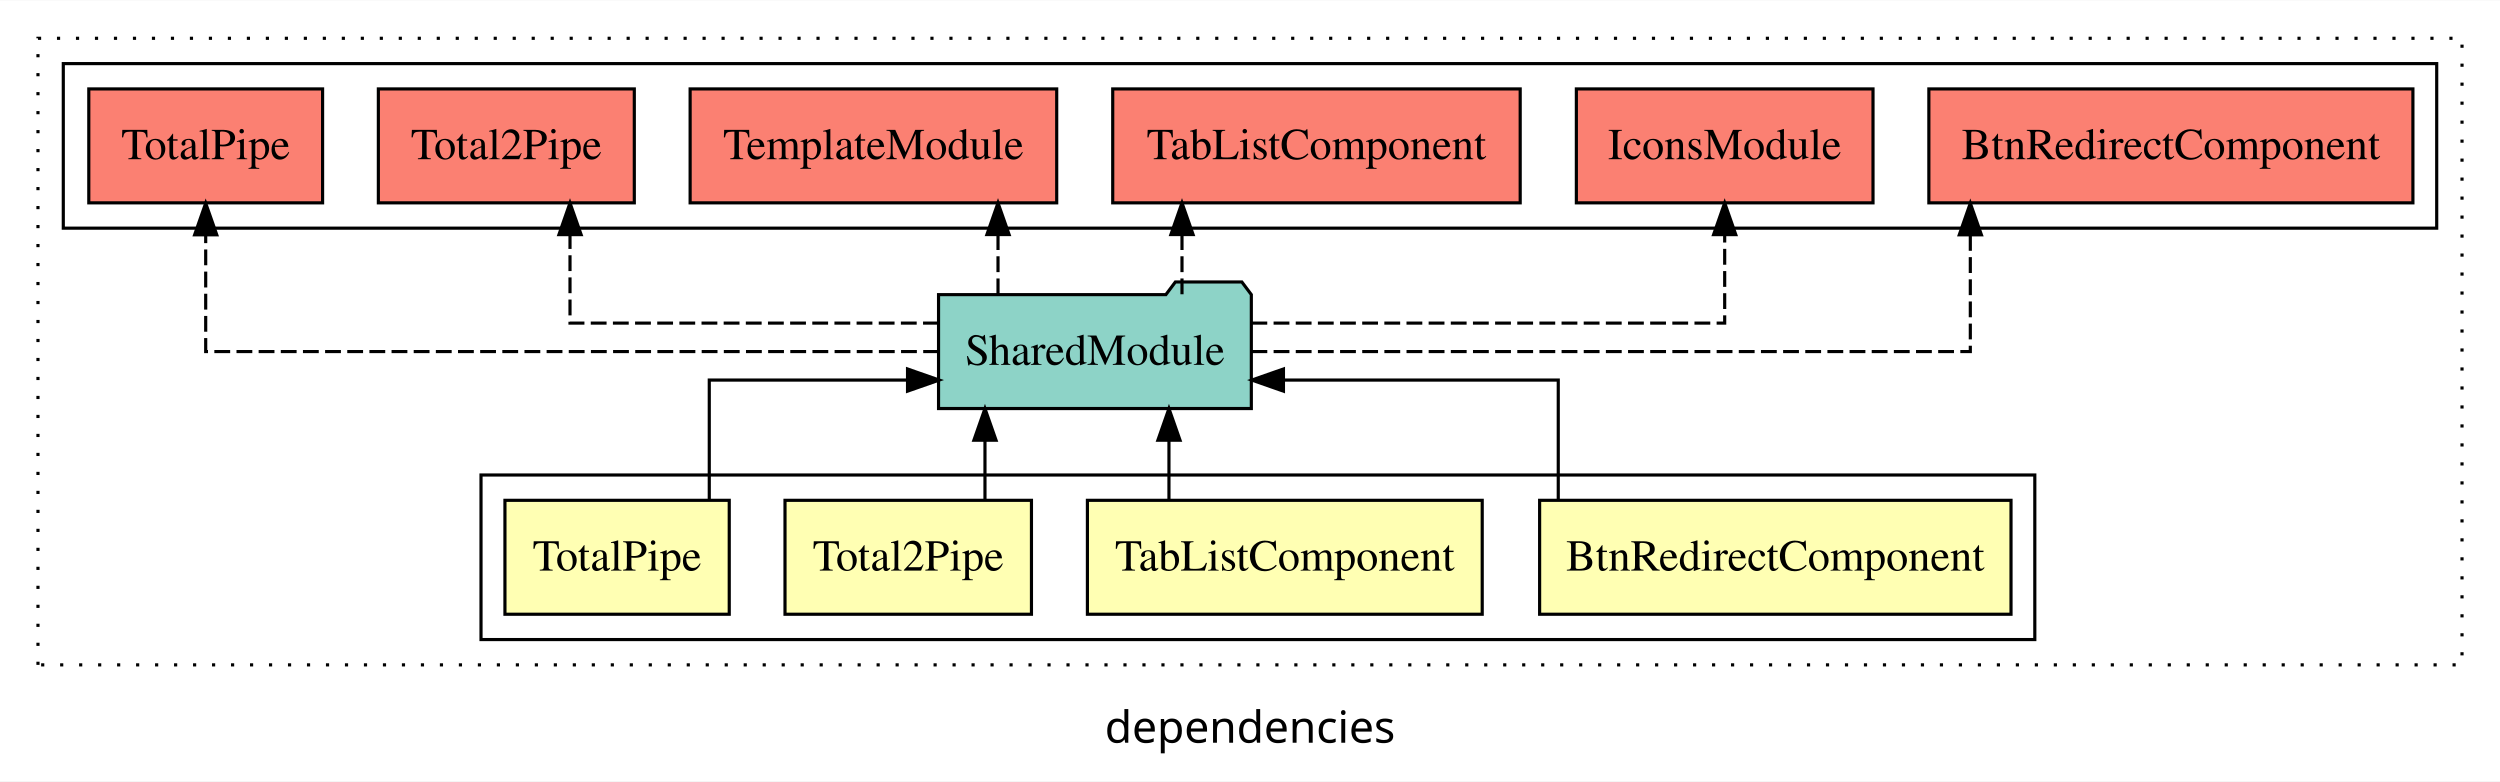
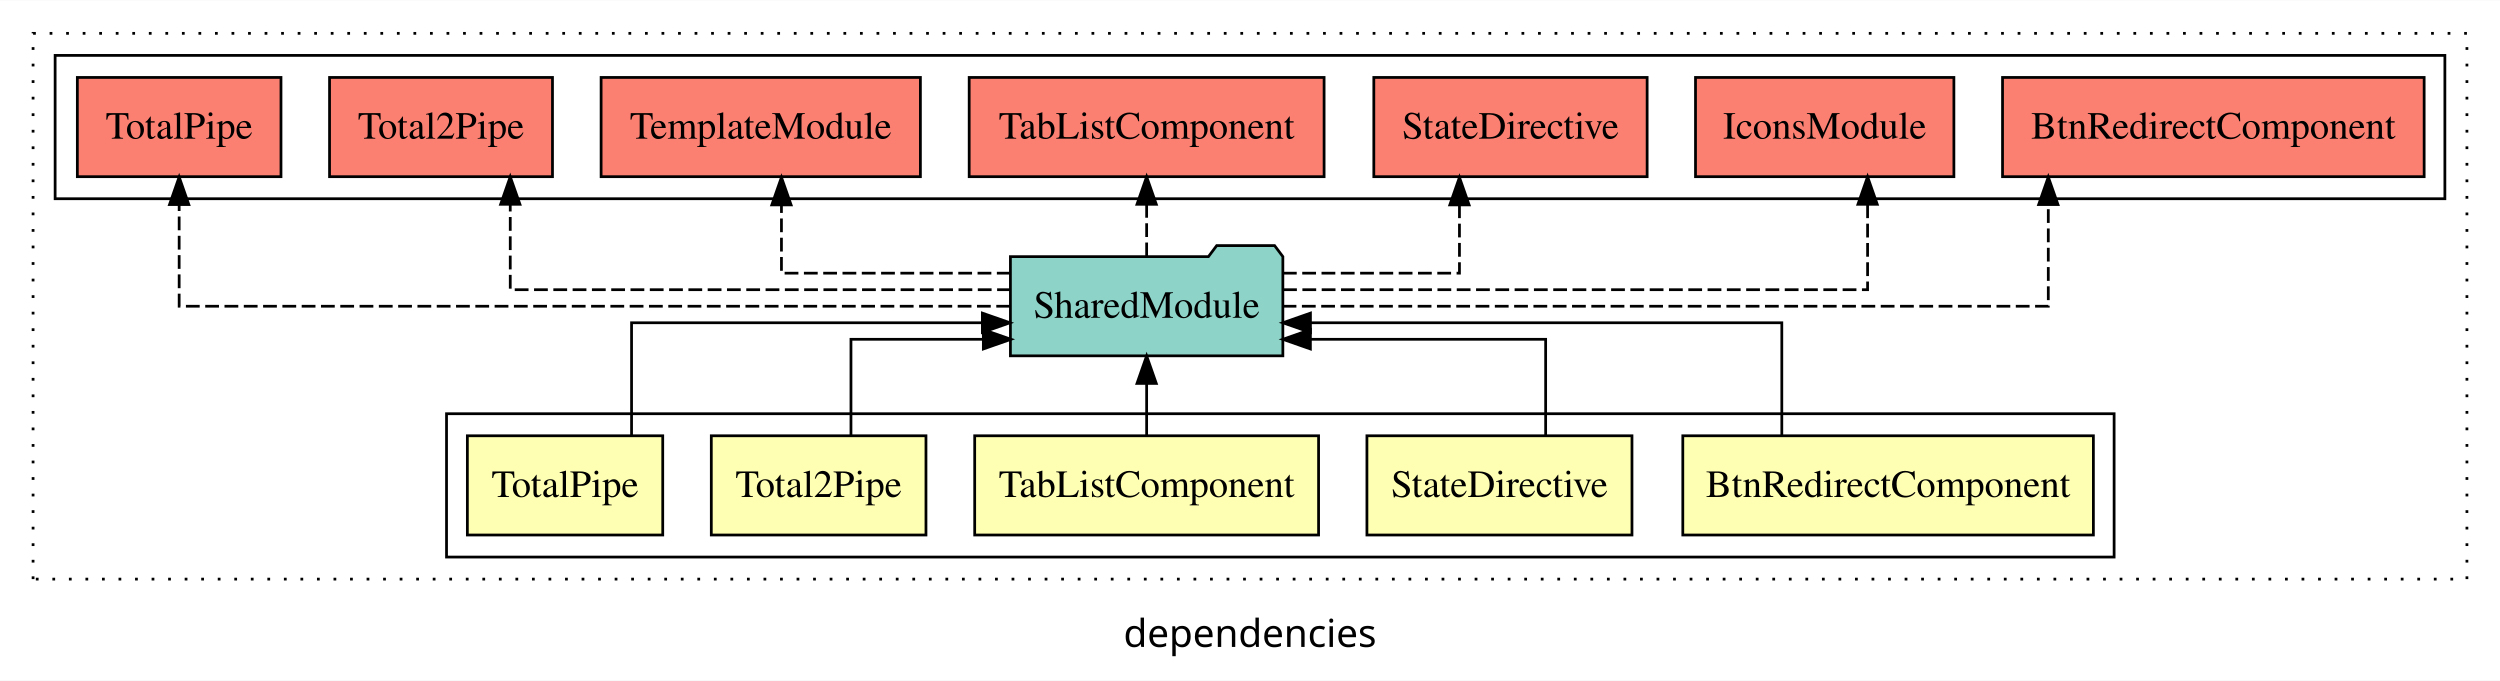
- <svg xmlns="http://www.w3.org/2000/svg" width="790pt" height="247pt" viewBox="0.00 0.00 790.00 246.80">
+ <svg xmlns="http://www.w3.org/2000/svg" width="907pt" height="247pt" viewBox="0.00 0.00 907.00 246.80">
  <g id="graph0" class="graph" transform="scale(1 1) rotate(0) translate(4 242.8)">
-     <polygon fill="white" stroke="transparent" points="-4,4 -4,-242.8 786,-242.8 786,4 -4,4" />
-     <text text-anchor="middle" x="391" y="-8.2" font-family="sans-serif" font-size="14.00">dependencies</text>
+     <polygon fill="white" stroke="transparent" points="-4,4 -4,-242.8 903,-242.8 903,4 -4,4" />
+     <text text-anchor="middle" x="449.5" y="-8.2" font-family="sans-serif" font-size="14.00">dependencies</text>
    <g id="clust1" class="cluster">
-       <polygon fill="none" stroke="black" stroke-dasharray="1,5" points="8,-32.8 8,-230.8 774,-230.8 774,-32.8 8,-32.8" />
+       <polygon fill="none" stroke="black" stroke-dasharray="1,5" points="8,-32.8 8,-230.8 891,-230.8 891,-32.8 8,-32.8" />
+     </g>
+     <g id="clust9" class="cluster">
+       <polygon fill="none" stroke="black" points="16,-170.8 16,-222.8 883,-222.8 883,-170.8 16,-170.8" />
    </g>
    <g id="clust2" class="cluster">
-       <polygon fill="none" stroke="black" points="148,-40.8 148,-92.8 639,-92.8 639,-40.8 148,-40.8" />
-     </g>
-     <g id="clust8" class="cluster">
-       <polygon fill="none" stroke="black" points="16,-170.8 16,-222.8 766,-222.8 766,-170.8 16,-170.8" />
+       <polygon fill="none" stroke="black" points="158,-40.8 158,-92.8 763,-92.8 763,-40.8 158,-40.8" />
    </g>
    <g id="node1" class="node">
-       <polygon fill="#ffffb3" stroke="black" points="631.48,-84.8 482.52,-84.8 482.52,-48.8 631.48,-48.8 631.48,-84.8" />
-       <text text-anchor="middle" x="557" y="-62.6" font-family="Times,serif" font-size="14.00">BtnRedirectComponent</text>
+       <polygon fill="#ffffb3" stroke="black" points="755.48,-84.8 606.52,-84.8 606.52,-48.8 755.48,-48.8 755.48,-84.8" />
+       <text text-anchor="middle" x="681" y="-62.6" font-family="Times,serif" font-size="14.00">BtnRedirectComponent</text>
+     </g>
+     <g id="node6" class="node">
+       <polygon fill="#8dd3c7" stroke="black" points="461.42,-149.8 458.42,-153.8 437.42,-153.8 434.42,-149.8 362.58,-149.8 362.58,-113.8 461.42,-113.8 461.42,-149.8" />
+       <text text-anchor="middle" x="412" y="-127.6" font-family="Times,serif" font-size="14.00">SharedModule</text>
+     </g>
+     <g id="edge1" class="edge">
+       <path fill="none" stroke="black" d="M642.44,-84.82C642.44,-102.17 642.44,-125.8 642.44,-125.8 642.44,-125.8 471.43,-125.8 471.43,-125.8" />
+       <polygon fill="black" stroke="black" points="471.43,-122.3 461.43,-125.8 471.43,-129.3 471.43,-122.3" />
+     </g>
+     <g id="node2" class="node">
+       <polygon fill="#ffffb3" stroke="black" points="588.08,-84.8 491.92,-84.8 491.92,-48.8 588.08,-48.8 588.08,-84.8" />
+       <text text-anchor="middle" x="540" y="-62.6" font-family="Times,serif" font-size="14.00">StateDirective</text>
+     </g>
+     <g id="edge2" class="edge">
+       <path fill="none" stroke="black" d="M556.76,-85.04C556.76,-100.37 556.76,-119.8 556.76,-119.8 556.76,-119.8 471.41,-119.8 471.41,-119.8" />
+       <polygon fill="black" stroke="black" points="471.41,-116.3 461.41,-119.8 471.41,-123.3 471.41,-116.3" />
+     </g>
+     <g id="node3" class="node">
+       <polygon fill="#ffffb3" stroke="black" points="474.38,-84.8 349.62,-84.8 349.62,-48.8 474.38,-48.8 474.38,-84.8" />
+       <text text-anchor="middle" x="412" y="-62.6" font-family="Times,serif" font-size="14.00">TabListComponent</text>
+     </g>
+     <g id="edge3" class="edge">
+       <path fill="none" stroke="black" d="M412,-84.91C412,-84.91 412,-103.79 412,-103.79" />
+       <polygon fill="black" stroke="black" points="408.5,-103.79 412,-113.79 415.5,-103.79 408.5,-103.79" />
+     </g>
+     <g id="node4" class="node">
+       <polygon fill="#ffffb3" stroke="black" points="331.94,-84.8 254.06,-84.8 254.06,-48.8 331.94,-48.8 331.94,-84.8" />
+       <text text-anchor="middle" x="293" y="-62.6" font-family="Times,serif" font-size="14.00">Total2Pipe</text>
+     </g>
+     <g id="edge4" class="edge">
+       <path fill="none" stroke="black" d="M304.73,-85.04C304.73,-100.37 304.73,-119.8 304.73,-119.8 304.73,-119.8 352.76,-119.8 352.76,-119.8" />
+       <polygon fill="black" stroke="black" points="352.76,-123.3 362.76,-119.8 352.76,-116.3 352.76,-123.3" />
    </g>
    <g id="node5" class="node">
-       <polygon fill="#8dd3c7" stroke="black" points="391.42,-149.8 388.42,-153.8 367.42,-153.8 364.42,-149.8 292.58,-149.8 292.58,-113.8 391.42,-113.8 391.42,-149.8" />
-       <text text-anchor="middle" x="342" y="-127.6" font-family="Times,serif" font-size="14.00">SharedModule</text>
-     </g>
-     <g id="edge1" class="edge">
-       <path fill="none" stroke="black" d="M488.41,-84.83C488.41,-101.2 488.41,-122.8 488.41,-122.8 488.41,-122.8 401.57,-122.8 401.57,-122.8" />
-       <polygon fill="black" stroke="black" points="401.57,-119.3 391.57,-122.8 401.57,-126.3 401.57,-119.3" />
-     </g>
-     <g id="node2" class="node">
-       <polygon fill="#ffffb3" stroke="black" points="464.38,-84.8 339.62,-84.8 339.62,-48.8 464.38,-48.8 464.38,-84.8" />
-       <text text-anchor="middle" x="402" y="-62.6" font-family="Times,serif" font-size="14.00">TabListComponent</text>
-     </g>
-     <g id="edge2" class="edge">
-       <path fill="none" stroke="black" d="M365.39,-84.91C365.39,-84.91 365.39,-103.79 365.39,-103.79" />
-       <polygon fill="black" stroke="black" points="361.89,-103.79 365.39,-113.79 368.89,-103.79 361.89,-103.79" />
-     </g>
-     <g id="node3" class="node">
-       <polygon fill="#ffffb3" stroke="black" points="321.94,-84.8 244.06,-84.8 244.06,-48.8 321.94,-48.8 321.94,-84.8" />
-       <text text-anchor="middle" x="283" y="-62.6" font-family="Times,serif" font-size="14.00">Total2Pipe</text>
-     </g>
-     <g id="edge3" class="edge">
-       <path fill="none" stroke="black" d="M307.25,-84.91C307.25,-84.91 307.25,-103.79 307.25,-103.79" />
-       <polygon fill="black" stroke="black" points="303.75,-103.79 307.25,-113.79 310.75,-103.79 303.75,-103.79" />
-     </g>
-     <g id="node4" class="node">
-       <polygon fill="#ffffb3" stroke="black" points="226.44,-84.8 155.56,-84.8 155.56,-48.8 226.44,-48.8 226.44,-84.8" />
-       <text text-anchor="middle" x="191" y="-62.6" font-family="Times,serif" font-size="14.00">TotalPipe</text>
-     </g>
-     <g id="edge4" class="edge">
-       <path fill="none" stroke="black" d="M220.13,-84.83C220.13,-101.2 220.13,-122.8 220.13,-122.8 220.13,-122.8 282.78,-122.8 282.78,-122.8" />
-       <polygon fill="black" stroke="black" points="282.78,-126.3 292.78,-122.8 282.78,-119.3 282.78,-126.3" />
-     </g>
-     <g id="node6" class="node">
-       <polygon fill="#fb8072" stroke="black" points="758.48,-214.8 605.52,-214.8 605.52,-178.8 758.48,-178.8 758.48,-214.8" />
-       <text text-anchor="middle" x="682" y="-192.6" font-family="Times,serif" font-size="14.00">BtnRedirectComponent </text>
+       <polygon fill="#ffffb3" stroke="black" points="236.44,-84.8 165.56,-84.8 165.56,-48.8 236.44,-48.8 236.44,-84.8" />
+       <text text-anchor="middle" x="201" y="-62.6" font-family="Times,serif" font-size="14.00">TotalPipe</text>
    </g>
    <g id="edge5" class="edge">
-       <path fill="none" stroke="black" stroke-dasharray="5,2" d="M391.46,-131.8C471.02,-131.8 618.62,-131.8 618.62,-131.8 618.62,-131.8 618.62,-168.69 618.62,-168.69" />
-       <polygon fill="black" stroke="black" points="615.13,-168.69 618.62,-178.69 622.13,-168.69 615.13,-168.69" />
+       <path fill="none" stroke="black" d="M225.13,-84.82C225.13,-102.17 225.13,-125.8 225.13,-125.8 225.13,-125.8 352.41,-125.8 352.41,-125.8" />
+       <polygon fill="black" stroke="black" points="352.41,-129.3 362.41,-125.8 352.41,-122.3 352.41,-129.3" />
    </g>
    <g id="node7" class="node">
-       <polygon fill="#fb8072" stroke="black" points="587.87,-214.8 494.13,-214.8 494.13,-178.8 587.87,-178.8 587.87,-214.8" />
-       <text text-anchor="middle" x="541" y="-192.6" font-family="Times,serif" font-size="14.00">IconsModule </text>
+       <polygon fill="#fb8072" stroke="black" points="875.48,-214.8 722.52,-214.8 722.52,-178.8 875.48,-178.8 875.48,-214.8" />
+       <text text-anchor="middle" x="799" y="-192.6" font-family="Times,serif" font-size="14.00">BtnRedirectComponent </text>
    </g>
    <g id="edge6" class="edge">
-       <path fill="none" stroke="black" stroke-dasharray="5,2" d="M391.45,-140.8C450.38,-140.8 541,-140.8 541,-140.8 541,-140.8 541,-168.77 541,-168.77" />
-       <polygon fill="black" stroke="black" points="537.5,-168.77 541,-178.77 544.5,-168.77 537.5,-168.77" />
+       <path fill="none" stroke="black" stroke-dasharray="5,2" d="M461.33,-131.8C552.71,-131.8 739.12,-131.8 739.12,-131.8 739.12,-131.8 739.12,-168.69 739.12,-168.69" />
+       <polygon fill="black" stroke="black" points="735.63,-168.69 739.12,-178.69 742.63,-168.69 735.63,-168.69" />
    </g>
    <g id="node8" class="node">
+       <polygon fill="#fb8072" stroke="black" points="704.87,-214.8 611.13,-214.8 611.13,-178.8 704.87,-178.8 704.87,-214.8" />
+       <text text-anchor="middle" x="658" y="-192.6" font-family="Times,serif" font-size="14.00">IconsModule </text>
+     </g>
+     <g id="edge7" class="edge">
+       <path fill="none" stroke="black" stroke-dasharray="5,2" d="M461.51,-137.8C537.33,-137.8 673.56,-137.8 673.56,-137.8 673.56,-137.8 673.56,-168.78 673.56,-168.78" />
+       <polygon fill="black" stroke="black" points="670.06,-168.78 673.56,-178.78 677.06,-168.78 670.06,-168.78" />
+     </g>
+     <g id="node9" class="node">
+       <polygon fill="#fb8072" stroke="black" points="593.58,-214.8 494.42,-214.8 494.42,-178.8 593.58,-178.8 593.58,-214.8" />
+       <text text-anchor="middle" x="544" y="-192.6" font-family="Times,serif" font-size="14.00">StateDirective </text>
+     </g>
+     <g id="edge8" class="edge">
+       <path fill="none" stroke="black" stroke-dasharray="5,2" d="M461.45,-143.8C492.03,-143.8 525.49,-143.8 525.49,-143.8 525.49,-143.8 525.49,-168.56 525.49,-168.56" />
+       <polygon fill="black" stroke="black" points="521.99,-168.56 525.49,-178.56 528.99,-168.56 521.99,-168.56" />
+     </g>
+     <g id="node10" class="node">
      <polygon fill="#fb8072" stroke="black" points="476.38,-214.8 347.62,-214.8 347.62,-178.8 476.38,-178.8 476.38,-214.8" />
      <text text-anchor="middle" x="412" y="-192.6" font-family="Times,serif" font-size="14.00">TabListComponent </text>
    </g>
-     <g id="edge7" class="edge">
-       <path fill="none" stroke="black" stroke-dasharray="5,2" d="M369.51,-149.91C369.51,-149.91 369.51,-168.79 369.51,-168.79" />
-       <polygon fill="black" stroke="black" points="366.01,-168.79 369.51,-178.79 373.01,-168.79 366.01,-168.79" />
+     <g id="edge9" class="edge">
+       <path fill="none" stroke="black" stroke-dasharray="5,2" d="M412,-149.91C412,-149.91 412,-168.79 412,-168.79" />
+       <polygon fill="black" stroke="black" points="408.5,-168.79 412,-178.79 415.5,-168.79 408.5,-168.79" />
    </g>
-     <g id="node9" class="node">
+     <g id="node11" class="node">
      <polygon fill="#fb8072" stroke="black" points="329.92,-214.8 214.08,-214.8 214.08,-178.8 329.92,-178.8 329.92,-214.8" />
      <text text-anchor="middle" x="272" y="-192.6" font-family="Times,serif" font-size="14.00">TemplateModule </text>
    </g>
-     <g id="edge8" class="edge">
-       <path fill="none" stroke="black" stroke-dasharray="5,2" d="M311.37,-149.91C311.37,-149.91 311.37,-168.79 311.37,-168.79" />
-       <polygon fill="black" stroke="black" points="307.87,-168.79 311.37,-178.79 314.87,-168.79 307.87,-168.79" />
+     <g id="edge10" class="edge">
+       <path fill="none" stroke="black" stroke-dasharray="5,2" d="M362.66,-143.8C325,-143.8 279.51,-143.8 279.51,-143.8 279.51,-143.8 279.51,-168.56 279.51,-168.56" />
+       <polygon fill="black" stroke="black" points="276.01,-168.56 279.51,-178.56 283.01,-168.56 276.01,-168.56" />
    </g>
-     <g id="node10" class="node">
+     <g id="node12" class="node">
      <polygon fill="#fb8072" stroke="black" points="196.44,-214.8 115.56,-214.8 115.56,-178.8 196.44,-178.8 196.44,-214.8" />
      <text text-anchor="middle" x="156" y="-192.6" font-family="Times,serif" font-size="14.00">Total2Pipe </text>
    </g>
-     <g id="edge9" class="edge">
-       <path fill="none" stroke="black" stroke-dasharray="5,2" d="M292.68,-140.8C243.79,-140.8 176.12,-140.8 176.12,-140.8 176.12,-140.8 176.12,-168.77 176.12,-168.77" />
-       <polygon fill="black" stroke="black" points="172.63,-168.77 176.12,-178.77 179.63,-168.77 172.63,-168.77" />
+     <g id="edge11" class="edge">
+       <path fill="none" stroke="black" stroke-dasharray="5,2" d="M362.75,-137.8C294.95,-137.8 181.12,-137.8 181.12,-137.8 181.12,-137.8 181.12,-168.78 181.12,-168.78" />
+       <polygon fill="black" stroke="black" points="177.63,-168.78 181.12,-178.78 184.63,-168.78 177.63,-168.78" />
    </g>
-     <g id="node11" class="node">
+     <g id="node13" class="node">
      <polygon fill="#fb8072" stroke="black" points="97.94,-214.8 24.06,-214.8 24.06,-178.8 97.94,-178.8 97.94,-214.8" />
      <text text-anchor="middle" x="61" y="-192.6" font-family="Times,serif" font-size="14.00">TotalPipe </text>
    </g>
-     <g id="edge10" class="edge">
-       <path fill="none" stroke="black" stroke-dasharray="5,2" d="M292.73,-131.8C212.14,-131.8 61,-131.8 61,-131.8 61,-131.8 61,-168.69 61,-168.69" />
+     <g id="edge12" class="edge">
+       <path fill="none" stroke="black" stroke-dasharray="5,2" d="M362.45,-131.8C265.7,-131.8 61,-131.8 61,-131.8 61,-131.8 61,-168.69 61,-168.69" />
      <polygon fill="black" stroke="black" points="57.5,-168.69 61,-178.69 64.5,-168.69 57.5,-168.69" />
    </g>
  </g>
</svg>
